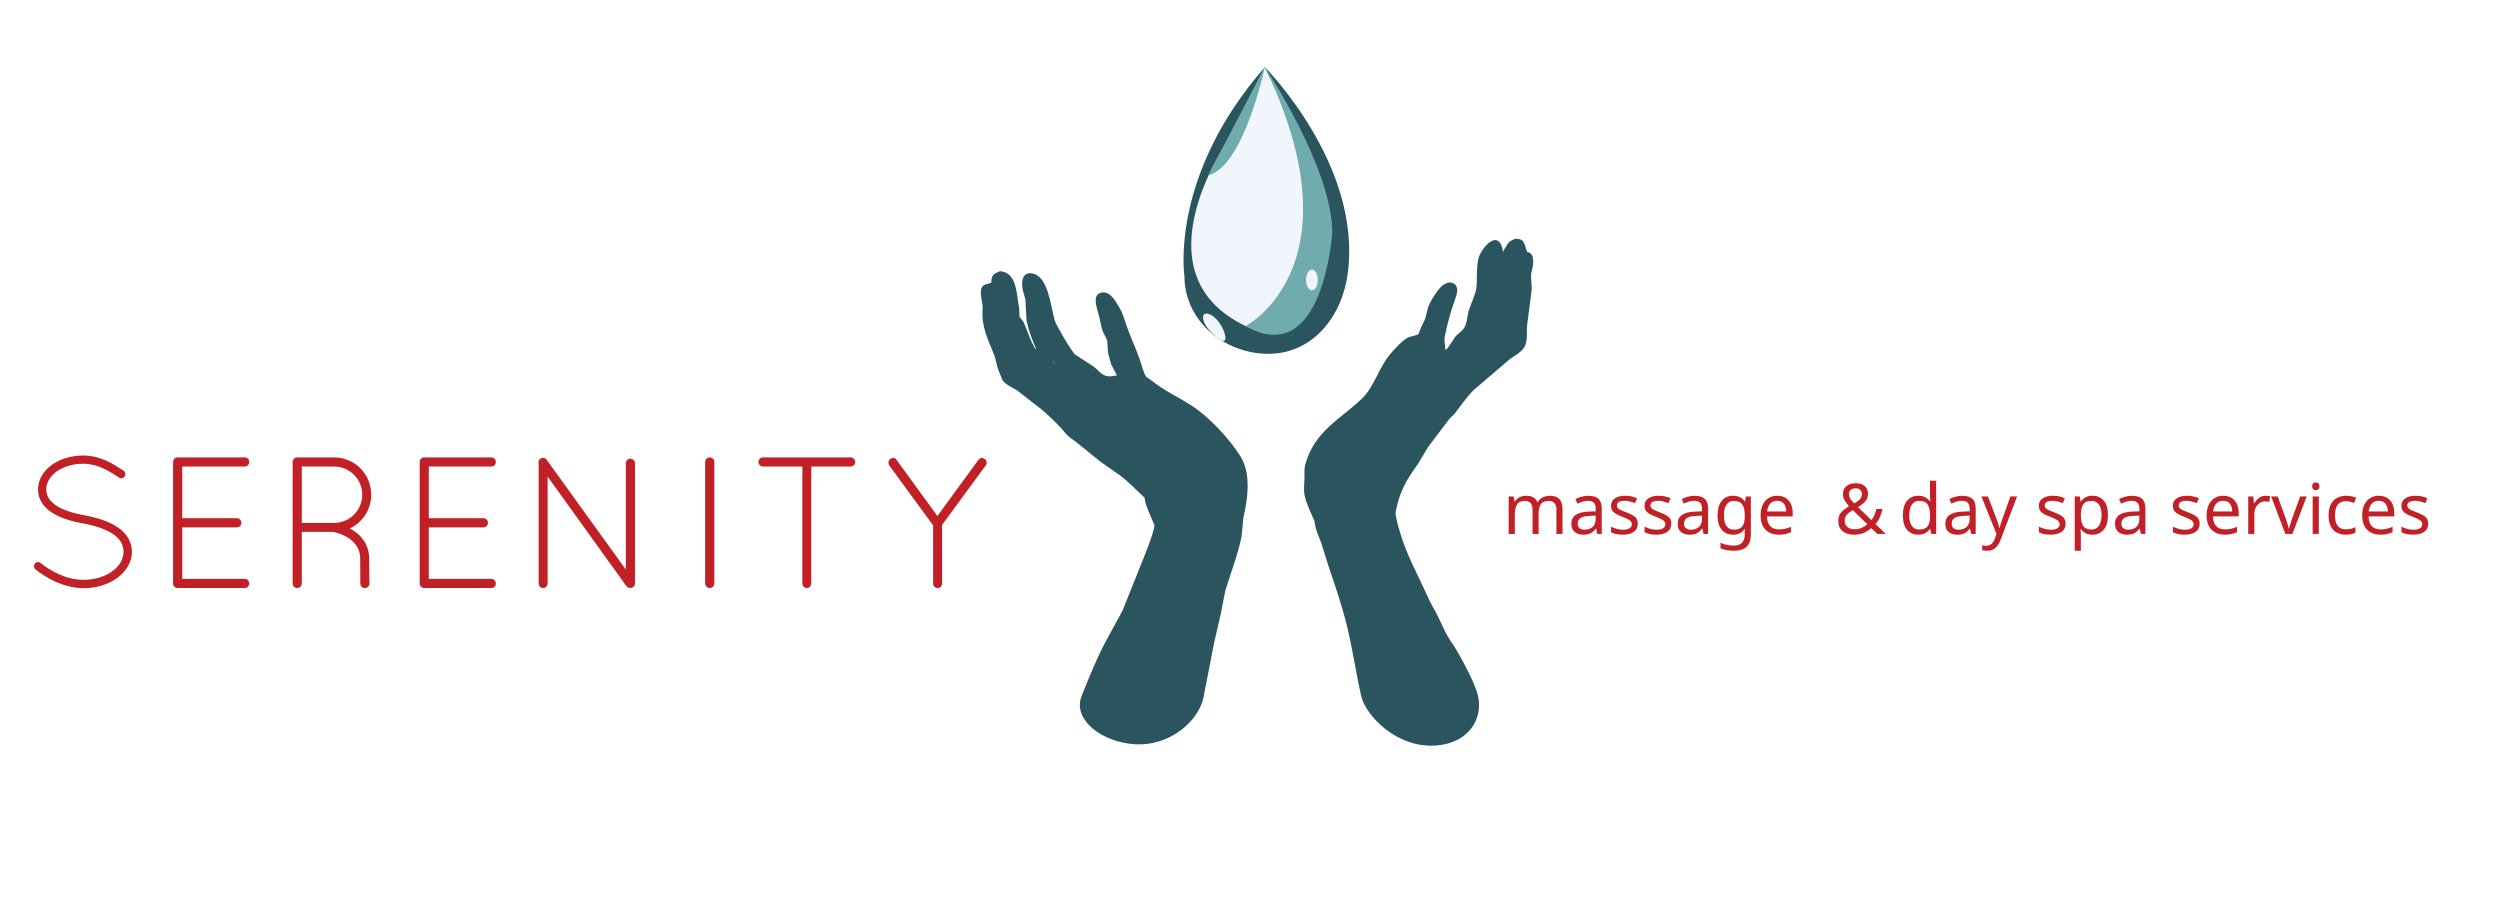
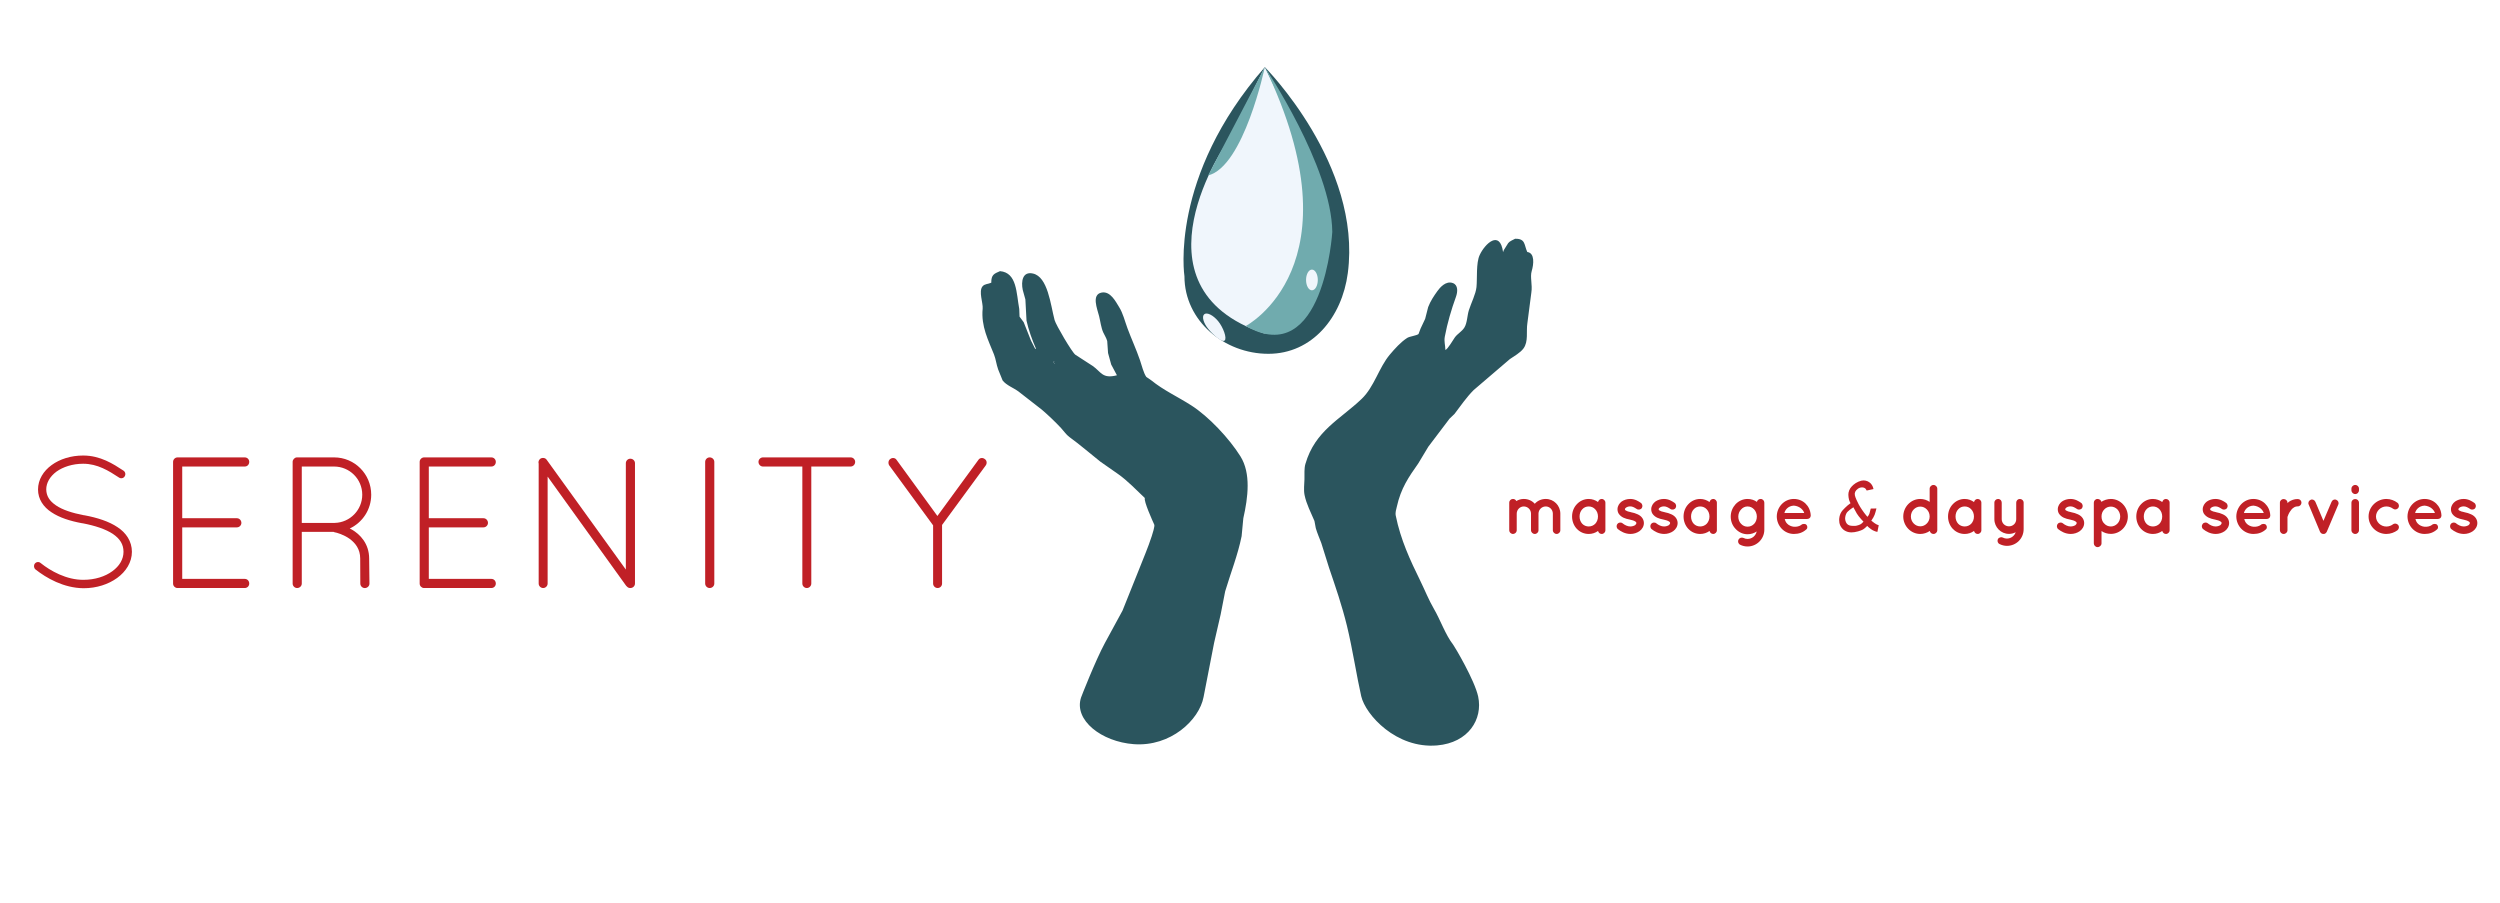
<svg xmlns="http://www.w3.org/2000/svg" version="1.1" id="Layer_1" x="0px" y="0px" width="643px" height="232px" viewBox="0 0 643 232" enable-background="new 0 0 643 232" xml:space="preserve">
  <g>
-     <path fill="#C02026" d="M8.964,144.955c0.384-0.48,1.056-0.528,1.488-0.145c2.496,2.016,6.673,4.369,11.041,4.32   c2.928,0,5.568-0.863,7.393-2.208c1.872-1.345,2.88-3.12,2.88-4.993c0-1.92-0.912-3.359-2.736-4.607   c-1.824-1.2-4.512-2.112-7.776-2.736h-0.096c-3.12-0.576-5.856-1.44-7.921-2.832c-2.064-1.345-3.456-3.361-3.456-5.857   c0-2.544,1.392-4.752,3.504-6.288c2.112-1.536,4.944-2.448,8.112-2.448c4.417,0,7.729,2.16,10.369,3.889   c0.48,0.336,0.624,0.96,0.288,1.488c-0.288,0.479-0.96,0.623-1.44,0.287c-2.64-1.728-5.521-3.552-9.217-3.552   c-2.736,0-5.184,0.815-6.864,2.017c-1.68,1.248-2.64,2.88-2.64,4.607c0.048,1.681,0.816,2.929,2.496,4.081   c1.68,1.151,4.176,1.968,7.201,2.544h0.096c3.36,0.624,6.337,1.584,8.545,3.072c2.208,1.44,3.696,3.648,3.696,6.336   c0,2.689-1.536,5.089-3.792,6.721c-2.256,1.633-5.28,2.641-8.641,2.641c-5.136-0.048-9.601-2.641-12.385-4.848   C8.676,146.059,8.627,145.387,8.964,144.955z" />
-     <path fill="#C02026" d="M44.516,118.793c0-0.625,0.528-1.152,1.152-1.152h0.096h17.186c0.672,0,1.152,0.527,1.152,1.152   c0,0.672-0.48,1.199-1.152,1.199H46.868v13.297h14.065c0.624,0,1.152,0.529,1.152,1.201c0,0.623-0.528,1.151-1.152,1.151H46.868   v13.249h16.082c0.672,0,1.152,0.528,1.152,1.2c0,0.624-0.48,1.152-1.152,1.152H45.812h-0.144h-0.096   c-0.576-0.048-1.056-0.528-1.056-1.152V118.793z" />
-     <path fill="#C02026" d="M95.023,150.099c0,0.624-0.528,1.152-1.2,1.152c-0.624,0-1.152-0.528-1.152-1.152l-0.027-6.44   c0-2.447-1.248-3.984-2.736-5.088c-1.488-1.057-3.264-1.584-3.888-1.68c-0.144-0.049-0.192-0.097-0.24-0.097h-8.161v13.297   c0,0.624-0.528,1.152-1.2,1.152c-0.624,0-1.152-0.528-1.152-1.152v-31.298c0-0.576,0.48-1.104,1.056-1.152h0.096h0.144h9.36   c5.281,0,9.553,4.271,9.553,9.601c0,3.841-2.256,7.152-5.521,8.688c0.144,0.096,0.288,0.145,0.48,0.24   c2.208,1.248,4.512,3.696,4.512,7.488L95.023,150.099z M85.923,119.992h-8.305v14.498h8.065h0.432   c3.888-0.097,7.057-3.312,7.057-7.249C93.172,123.209,89.907,119.992,85.923,119.992z" />
-     <path fill="#C02026" d="M107.938,118.793c0-0.625,0.528-1.152,1.152-1.152h0.096h17.186c0.672,0,1.152,0.527,1.152,1.152   c0,0.672-0.48,1.199-1.152,1.199h-16.082v13.297h14.065c0.624,0,1.152,0.529,1.152,1.201c0,0.623-0.528,1.151-1.152,1.151h-14.065   v13.249h16.082c0.672,0,1.152,0.528,1.152,1.2c0,0.624-0.48,1.152-1.152,1.152h-17.138h-0.144h-0.096   c-0.576-0.048-1.056-0.528-1.056-1.152V118.793z" />
-     <path fill="#C02026" d="M140.85,122.584v27.507c0,0.624-0.528,1.152-1.151,1.152c-0.625,0-1.152-0.528-1.152-1.152v-30.818   c-0.145-0.479,0-0.96,0.432-1.296c0.528-0.336,1.297-0.24,1.633,0.287l20.354,28.227v-27.361c0-0.625,0.527-1.152,1.152-1.152   c0.672,0,1.199,0.527,1.199,1.152v30.962c0,0.624-0.527,1.152-1.199,1.152c-0.385,0-0.673-0.144-0.912-0.433   c-0.049-0.047-0.145-0.096-0.192-0.191L140.85,122.584z" />
+     <path fill="#C02026" d="M8.964,144.955c0.384-0.48,1.056-0.528,1.488-0.145c2.496,2.016,6.673,4.369,11.041,4.319   c2.928,0,5.568-0.862,7.393-2.208c1.872-1.345,2.88-3.12,2.88-4.992c0-1.921-0.912-3.359-2.736-4.607   c-1.824-1.2-4.512-2.112-7.776-2.736h-0.096c-3.12-0.576-5.856-1.439-7.921-2.832c-2.064-1.345-3.456-3.361-3.456-5.857   c0-2.543,1.392-4.752,3.504-6.287c2.112-1.536,4.944-2.448,8.112-2.448c4.417,0,7.729,2.16,10.369,3.889   c0.48,0.337,0.624,0.96,0.288,1.488c-0.288,0.479-0.96,0.623-1.44,0.287c-2.64-1.728-5.521-3.552-9.217-3.552   c-2.736,0-5.184,0.814-6.864,2.017c-1.68,1.248-2.64,2.88-2.64,4.606c0.048,1.682,0.816,2.93,2.496,4.082   c1.68,1.15,4.176,1.968,7.201,2.543h0.096c3.36,0.625,6.337,1.584,8.545,3.072c2.208,1.44,3.696,3.648,3.696,6.336   c0,2.689-1.536,5.09-3.792,6.721c-2.256,1.634-5.28,2.642-8.641,2.642c-5.136-0.048-9.601-2.642-12.385-4.849   C8.676,146.059,8.627,145.387,8.964,144.955z" />
+     <path fill="#C02026" d="M44.516,118.793c0-0.625,0.528-1.152,1.152-1.152h0.096H62.95c0.672,0,1.152,0.527,1.152,1.152   c0,0.672-0.48,1.199-1.152,1.199H46.868v13.297h14.065c0.624,0,1.152,0.529,1.152,1.201c0,0.623-0.528,1.15-1.152,1.15H46.868   v13.25H62.95c0.672,0,1.152,0.527,1.152,1.199c0,0.624-0.48,1.152-1.152,1.152H45.812h-0.144h-0.096   c-0.576-0.049-1.056-0.528-1.056-1.152V118.793z" />
+     <path fill="#C02026" d="M95.023,150.1c0,0.623-0.528,1.151-1.2,1.151c-0.624,0-1.152-0.528-1.152-1.151l-0.027-6.44   c0-2.447-1.248-3.984-2.736-5.089c-1.488-1.057-3.264-1.584-3.888-1.68c-0.144-0.049-0.192-0.097-0.24-0.097h-8.161v13.297   c0,0.624-0.528,1.152-1.2,1.152c-0.624,0-1.152-0.528-1.152-1.152v-31.298c0-0.576,0.48-1.104,1.056-1.152h0.096h0.144h9.36   c5.281,0,9.553,4.271,9.553,9.602c0,3.841-2.256,7.152-5.521,8.688c0.144,0.096,0.288,0.146,0.48,0.24   c2.208,1.248,4.512,3.696,4.512,7.488L95.023,150.1z M85.923,119.992h-8.305v14.498h8.065h0.432   c3.888-0.098,7.057-3.312,7.057-7.249C93.172,123.209,89.907,119.992,85.923,119.992z" />
+     <path fill="#C02026" d="M107.938,118.793c0-0.625,0.528-1.152,1.152-1.152h0.096h17.186c0.672,0,1.152,0.527,1.152,1.152   c0,0.672-0.48,1.199-1.152,1.199H110.29v13.297h14.065c0.624,0,1.152,0.529,1.152,1.201c0,0.623-0.528,1.15-1.152,1.15H110.29   v13.25h16.082c0.672,0,1.152,0.527,1.152,1.199c0,0.624-0.48,1.152-1.152,1.152h-17.138h-0.144h-0.096   c-0.576-0.049-1.056-0.528-1.056-1.152V118.793z" />
+     <path fill="#C02026" d="M140.85,122.584v27.507c0,0.624-0.528,1.152-1.151,1.152c-0.625,0-1.152-0.528-1.152-1.152v-30.817   c-0.145-0.479,0-0.961,0.432-1.297c0.528-0.336,1.297-0.24,1.633,0.287l20.354,28.228V119.13c0-0.625,0.527-1.151,1.152-1.151   c0.672,0,1.199,0.526,1.199,1.151v30.962c0,0.624-0.527,1.152-1.199,1.152c-0.385,0-0.673-0.145-0.912-0.434   c-0.049-0.047-0.145-0.096-0.192-0.19L140.85,122.584z" />
    <path fill="#C02026" d="M181.37,118.793c0-0.625,0.527-1.152,1.151-1.152c0.673,0,1.2,0.527,1.2,1.152v31.298   c0,0.624-0.527,1.152-1.2,1.152c-0.624,0-1.151-0.528-1.151-1.152V118.793z" />
-     <path fill="#C02026" d="M206.362,119.992h-10.129c-0.625,0-1.152-0.527-1.152-1.199c0-0.625,0.527-1.152,1.152-1.152h22.562   c0.624,0,1.152,0.527,1.152,1.152c0,0.672-0.528,1.199-1.152,1.199h-10.129v30.099c0,0.624-0.528,1.152-1.151,1.152   c-0.625,0-1.152-0.528-1.152-1.152V119.992z" />
-     <path fill="#C02026" d="M239.993,135.113l-11.281-15.408c-0.336-0.529-0.239-1.297,0.24-1.633c0.528-0.432,1.297-0.336,1.633,0.191   l10.513,14.449l10.561-14.449c0.336-0.527,1.104-0.623,1.633-0.191c0.527,0.336,0.624,1.104,0.239,1.633l-11.232,15.312v15.073   c0,0.624-0.48,1.152-1.152,1.152c-0.624,0-1.152-0.528-1.152-1.152V135.113z" />
+     <path fill="#C02026" d="M206.362,119.992h-10.129c-0.625,0-1.152-0.527-1.152-1.199c0-0.625,0.527-1.152,1.152-1.152h22.562   c0.624,0,1.152,0.527,1.152,1.152c0,0.672-0.528,1.199-1.152,1.199h-10.129v30.099c0,0.624-0.528,1.152-1.151,1.152   c-0.625,0-1.152-0.528-1.152-1.152L206.362,119.992L206.362,119.992z" />
+     <path fill="#C02026" d="M239.993,135.113l-11.281-15.408c-0.336-0.529-0.239-1.297,0.24-1.633c0.528-0.432,1.297-0.336,1.633,0.191   l10.513,14.448l10.561-14.448c0.336-0.527,1.104-0.623,1.633-0.191c0.527,0.336,0.624,1.104,0.239,1.633l-11.232,15.312v15.072   c0,0.624-0.48,1.152-1.152,1.152c-0.624,0-1.152-0.528-1.152-1.152v-14.977H239.993z" />
  </g>
  <rect x="386.5" y="123.167" fill="none" width="306.5" height="15.333" />
-   <text transform="matrix(1 0 0 1 386.5 137.335)">
-     <tspan x="0" y="0" fill="#C02026" font-family="'QuicksandBold-Regular'" font-size="18">massage </tspan>
-     <tspan x="85.354" y="0" fill="#C02026" font-family="'LemonMilklightitalic'" font-size="18">&amp;</tspan>
-     <tspan x="96.665" y="0" fill="#C02026" font-family="'LemonMilk'" font-size="18"> </tspan>
-     <tspan x="101.938" y="0" fill="#C02026" font-family="'QuicksandBold-Regular'" font-size="18">day spa services</tspan>
-   </text>
-   <path fill-rule="evenodd" clip-rule="evenodd" fill="#2B555E" d="M373.8,165.885c-2.089-2.697-3.268-6.331-5.015-9.326  c-1.316-2.256-2.264-4.674-3.48-7.16c-2.613-5.323-5.057-10.553-6.316-16.762c-0.17-0.842,0.13-1.668,0.256-2.24  c1.062-4.857,3.11-7.755,5.506-11.162c0.875-1.453,1.748-2.906,2.623-4.359c1.818-2.404,3.643-4.809,5.459-7.209  c0.42-0.398,0.836-0.795,1.253-1.193c1.612-2.113,3.081-4.287,4.937-6.15c3.098-2.651,6.196-5.303,9.296-7.953  c1.154-0.799,2.662-1.615,3.496-2.721c1.35-1.784,0.686-4.424,1.024-6.523c0.339-2.615,0.681-5.229,1.018-7.845  c0.333-2.087-0.381-3.996,0.103-5.599c0.509-1.675,0.838-4.614-1.148-4.869c-0.842-1.815-0.396-3.466-3.132-3.406  c-0.61,0.346-1.374,0.59-1.782,1.127c-0.372,0.596-0.744,1.191-1.117,1.784c-0.063,0.177-0.13,0.353-0.193,0.527  c-0.811-5.84-4.669-2.185-6.024,0.759c-0.954,2.068-0.587,5.951-0.816,8.237c-0.185,1.804-1.363,4.066-1.955,5.938  c-0.449,1.409-0.418,3.297-1.173,4.485c-0.646,1.023-1.749,1.56-2.437,2.514c-0.469,0.655-1.79,2.985-2.43,3.239  c-0.029-1.272-0.382-2.182-0.153-3.424c0.644-3.465,1.709-7.064,2.858-10.225c0.485-1.32,0.588-3.031-0.746-3.551  c-1.836-0.721-3.41,1.202-4.027,2.062c-0.883,1.236-1.771,2.541-2.363,4.096c-0.259,1.012-0.52,2.022-0.777,3.035  c-0.394,0.834-0.787,1.672-1.182,2.508c-0.173,0.461-0.346,0.924-0.521,1.386c-0.461,0.41-2.282,0.603-2.909,1.002  c-1.655,1.054-3.231,2.825-4.481,4.306c-2.8,3.33-4.003,8.285-7.225,11.367c-5.573,5.33-11.987,8.168-14.481,16.74  c-0.334,1.137-0.223,2.552-0.246,3.955c-0.021,1.225-0.24,2.717,0.021,4.016c0.487,2.418,1.661,4.552,2.551,6.707  c0.116,0.613,0.228,1.227,0.342,1.84c0.361,1.271,0.979,2.649,1.412,3.815c0.673,2.149,1.347,4.296,2.022,6.444  c1.623,4.761,3.316,9.686,4.58,14.861c1.453,5.98,2.564,13.293,3.669,18.094s9.032,13.571,19.526,12.668  c8.085-0.693,11.793-6.759,10.557-12.562C379.272,174.922,374.158,166.35,373.8,165.885z M257.202,69.738  c4.391,0.383,4.188,5.647,4.949,9.723c0.024,0.657,0.05,1.318,0.075,1.975c0.359,0.484,0.715,0.963,1.069,1.443  c0.628,1.579,1.253,3.154,1.878,4.732c0.357,0.702,0.715,1.402,1.071,2.102c0.065,0,0.132,0,0.198,0c0-0.021,0-0.043,0-0.066  c-0.941-2.129-1.904-4.801-2.421-7.166c-0.097-1.82-0.196-3.644-0.293-5.465c-0.228-0.812-0.45-1.621-0.676-2.434  c-0.463-2.205-0.061-4.836,2.628-4.229c3.839,0.865,4.514,7.993,5.559,11.957c0.331,1.251,4.487,8.32,5.346,8.93  c1.481,0.959,2.969,1.918,4.449,2.877c2.206,1.545,2.48,3.388,6.24,2.404c-0.492-0.92-0.983-1.84-1.472-2.76  c-0.271-0.987-0.54-1.974-0.81-2.959c-0.072-1.032-0.145-2.064-0.217-3.096c-0.252-0.855-0.668-1.441-1.004-2.17  c-0.572-1.234-0.764-2.958-1.08-4.209c-0.501-1.955-1.963-5.497,0.565-6.061c2.337-0.527,3.74,2.385,4.586,3.729  c0.995,1.574,1.442,3.534,2.15,5.457c0.956,2.593,2.266,5.418,3.22,8.215c0.434,1.264,0.9,3.254,1.613,4.271  c0.44,0.309,0.887,0.612,1.328,0.918c3.086,2.512,6.776,4.191,10.231,6.403c4.522,2.889,9.782,8.521,12.654,13.104  c2.741,4.379,1.961,10.56,0.745,15.936c-0.146,1.538-0.295,3.077-0.44,4.612c-0.989,4.876-2.774,9.318-4.231,14.187  c-0.387,1.979-0.772,3.954-1.161,5.933c-0.56,2.438-1.122,4.882-1.684,7.319c-0.9,4.639-1.808,9.277-2.707,13.914  c-1.106,5.9-8.452,12.846-17.958,12.135c-8.27-0.621-15.438-6.161-13.564-11.971c0-0.067,3.749-9.641,6.15-14.063  c1.51-2.773,3.019-5.548,4.525-8.321c1.438-3.586,2.875-7.174,4.315-10.762c1.083-2.794,2.233-5.387,3.2-8.379  c0.185-0.565,0.841-2.608,0.648-2.967c-0.448-0.984-2.75-6.064-2.42-6.838c-2.193-2.075-4.377-4.396-6.854-6.154  c-1.527-1.067-3.058-2.137-4.587-3.206c-2.661-2.103-5.198-4.33-7.979-6.347c-0.8-0.58-1.458-1.572-2.131-2.295  c-1.531-1.636-3.227-3.254-4.93-4.717c-2.014-1.568-4.032-3.139-6.049-4.711c-1.333-0.973-3.035-1.535-4.052-2.811  c-0.384-0.944-0.763-1.885-1.144-2.826c-0.484-1.354-0.59-2.645-1.08-3.879c-1.431-3.613-3.356-7.199-2.91-11.776  c0.14-1.44-1.099-4.44-0.03-5.729c0.554-0.664,1.381-0.544,2.248-0.935C254.933,70.609,255.742,70.385,257.202,69.738z   M271.031,92.982c-0.074,0.187-0.056,0.097-0.063,0.264c0.019,0,0.041,0,0.064,0c0.04-0.088,0.089-0.176,0.132-0.264  C271.121,92.982,271.072,92.982,271.031,92.982z M271.165,93.312c0.001,0.063,0.001,0.131,0.001,0.198  c0.043-0.001,0.088-0.001,0.133-0.001C271.254,93.442,271.209,93.375,271.165,93.312z" />
+   <g enable-background="new    ">
+     <path fill="#C02026" d="M395.701,132.06c0,0.018,0,0.036,0,0.054v4.268c0,0.522-0.433,0.954-0.955,0.954   c-0.504,0-0.972-0.432-0.972-0.954v-4.268c0-0.018,0-0.036,0-0.054c-0.019-0.99-0.847-1.801-1.854-1.801   c-0.99,0-1.818,0.828-1.818,1.854v4.268c0,0.036-0.019,0.09-0.019,0.126c0,0.018,0,0.054,0,0.054   c-0.019,0.036-0.019,0.072-0.054,0.108c0,0.018,0,0.054,0,0.09c-0.162,0.324-0.522,0.576-0.9,0.576   c-0.072,0-0.126-0.018-0.18-0.018c-0.433-0.108-0.775-0.469-0.775-0.937v-4.268c0-0.018,0-0.018,0-0.018v-2.791   c0-0.559,0.433-0.973,0.955-0.973c0.378,0,0.721,0.198,0.864,0.54c0.576-0.342,1.242-0.54,1.927-0.54   c1.134,0,2.143,0.469,2.826,1.242c0.666-0.773,1.693-1.242,2.827-1.242c2.071,0,3.745,1.692,3.745,3.781v4.268   c0,0.522-0.432,0.954-0.954,0.954s-0.973-0.432-0.973-0.954v-4.268c0-1.026-0.828-1.854-1.818-1.854   C396.547,130.259,395.736,131.069,395.701,132.06z" />
+     <path fill="#C02026" d="M412.908,132.852v3.529c0,0.522-0.432,0.954-0.954,0.954c-0.468,0-0.828-0.342-0.937-0.774   c-0.684,0.486-1.494,0.774-2.395,0.774c-1.225,0-2.287-0.504-3.061-1.314c-0.774-0.828-1.225-1.944-1.225-3.169   c0-1.242,0.45-2.358,1.225-3.169c0.773-0.828,1.836-1.351,3.061-1.351c0.9,0,1.711,0.307,2.395,0.792   c0.108-0.449,0.469-0.792,0.937-0.792c0.522,0,0.954,0.433,0.954,0.973V132.852z M411,132.852c0-0.756-0.27-1.404-0.702-1.854   c-0.433-0.486-1.044-0.738-1.675-0.738c-0.648,0-1.26,0.252-1.674,0.738c-0.433,0.45-0.685,1.099-0.685,1.854   c0,0.738,0.252,1.387,0.685,1.854c0.414,0.45,1.025,0.702,1.674,0.702c0.631,0,1.242-0.252,1.675-0.702   C410.73,134.238,411,133.59,411,132.852z" />
+     <path fill="#C02026" d="M416.002,134.76c0.324-0.432,0.955-0.485,1.351-0.144c0.468,0.396,1.278,0.811,1.98,0.792   c0.486,0,0.937-0.162,1.225-0.342c0.252-0.216,0.324-0.396,0.324-0.54c0-0.09-0.019-0.126-0.054-0.181   c-0.019-0.054-0.091-0.126-0.234-0.216c-0.252-0.18-0.793-0.378-1.44-0.504h-0.019c-0.558-0.108-1.098-0.252-1.566-0.469   c-0.486-0.233-0.918-0.558-1.242-1.044c-0.198-0.324-0.307-0.72-0.307-1.134c0-0.829,0.469-1.531,1.062-1.981   c0.631-0.432,1.387-0.666,2.215-0.666c1.242,0,2.125,0.595,2.701,0.99c0.432,0.288,0.559,0.883,0.288,1.333   c-0.288,0.432-0.882,0.558-1.333,0.252c-0.576-0.378-1.08-0.666-1.656-0.666c-0.449,0-0.846,0.144-1.08,0.324   c-0.234,0.161-0.288,0.323-0.288,0.414c0,0.071,0,0.09,0.036,0.144c0.018,0.036,0.072,0.108,0.197,0.18   c0.234,0.162,0.703,0.324,1.314,0.433l0.019,0.018h0.019c0.594,0.108,1.152,0.271,1.674,0.522c0.486,0.216,0.973,0.559,1.278,1.062   c0.216,0.36,0.343,0.774,0.343,1.188c0,0.882-0.486,1.62-1.135,2.088c-0.648,0.45-1.459,0.721-2.341,0.721   c-1.404-0.018-2.484-0.666-3.205-1.242C415.732,135.769,415.678,135.156,416.002,134.76z" />
+     <path fill="#C02026" d="M424.678,134.76c0.324-0.432,0.955-0.485,1.351-0.144c0.468,0.396,1.278,0.811,1.98,0.792   c0.486,0,0.937-0.162,1.225-0.342c0.252-0.216,0.324-0.396,0.324-0.54c0-0.09-0.019-0.126-0.054-0.181   c-0.019-0.054-0.091-0.126-0.234-0.216c-0.252-0.18-0.793-0.378-1.44-0.504h-0.019c-0.558-0.108-1.098-0.252-1.566-0.469   c-0.486-0.233-0.918-0.558-1.242-1.044c-0.198-0.324-0.307-0.72-0.307-1.134c0-0.829,0.469-1.531,1.062-1.981   c0.631-0.432,1.387-0.666,2.215-0.666c1.242,0,2.125,0.595,2.701,0.99c0.432,0.288,0.559,0.883,0.288,1.333   c-0.288,0.432-0.882,0.558-1.333,0.252c-0.576-0.378-1.08-0.666-1.656-0.666c-0.449,0-0.846,0.144-1.08,0.324   c-0.234,0.161-0.288,0.323-0.288,0.414c0,0.071,0,0.09,0.036,0.144c0.018,0.036,0.072,0.108,0.197,0.18   c0.234,0.162,0.703,0.324,1.314,0.433l0.019,0.018h0.019c0.594,0.108,1.152,0.271,1.674,0.522c0.486,0.216,0.973,0.559,1.278,1.062   c0.216,0.36,0.343,0.774,0.343,1.188c0,0.882-0.486,1.62-1.135,2.088c-0.648,0.45-1.459,0.721-2.341,0.721   c-1.404-0.018-2.484-0.666-3.205-1.242C424.408,135.769,424.354,135.156,424.678,134.76z" />
+     <path fill="#C02026" d="M441.582,132.852v3.529c0,0.522-0.432,0.954-0.954,0.954c-0.468,0-0.828-0.342-0.937-0.774   c-0.684,0.486-1.494,0.774-2.395,0.774c-1.225,0-2.287-0.504-3.061-1.314c-0.774-0.828-1.225-1.944-1.225-3.169   c0-1.242,0.45-2.358,1.225-3.169c0.773-0.828,1.836-1.351,3.061-1.351c0.9,0,1.711,0.307,2.395,0.792   c0.108-0.449,0.469-0.792,0.937-0.792c0.522,0,0.954,0.433,0.954,0.973V132.852z M439.674,132.852c0-0.756-0.27-1.404-0.702-1.854   c-0.433-0.486-1.044-0.738-1.675-0.738c-0.648,0-1.26,0.252-1.674,0.738c-0.433,0.45-0.685,1.099-0.685,1.854   c0,0.738,0.252,1.387,0.685,1.854c0.414,0.45,1.025,0.702,1.674,0.702c0.631,0,1.242-0.252,1.675-0.702   C439.404,134.238,439.674,133.59,439.674,132.852z" />
+     <path fill="#C02026" d="M453.786,132.888v3.349c0,2.359-1.927,4.321-4.321,4.321c-0.666,0-1.332-0.162-1.891-0.45   c-0.469-0.216-0.685-0.81-0.432-1.296c0.233-0.486,0.791-0.666,1.296-0.45c0.306,0.162,0.647,0.252,1.026,0.252   c1.17,0,2.125-0.828,2.358-1.927c-0.647,0.45-1.477,0.721-2.358,0.721c-1.188,0-2.287-0.522-3.061-1.369   c-0.775-0.792-1.261-1.908-1.261-3.168c0-1.243,0.485-2.359,1.261-3.205c0.773-0.811,1.872-1.333,3.061-1.333   c0.936,0,1.764,0.288,2.412,0.757c0.09-0.433,0.486-0.757,0.955-0.757c0.539,0,0.954,0.433,0.954,0.954v3.584V132.888z    M451.859,132.87c0-0.721-0.288-1.405-0.684-1.837c-0.469-0.504-1.027-0.774-1.711-0.774c-0.631,0-1.225,0.271-1.656,0.774   c-0.433,0.432-0.721,1.116-0.721,1.837c0,0.756,0.288,1.439,0.721,1.854c0.432,0.485,1.025,0.737,1.656,0.737   c0.684,0,1.242-0.252,1.711-0.737C451.571,134.31,451.859,133.626,451.859,132.87z" />
+     <path fill="#C02026" d="M456.987,132.834c0.019-2.449,1.927-4.502,4.394-4.502c2.34,0,4.195,1.747,4.339,4.178   c0,0.018,0,0.054,0,0.09s0,0.126-0.019,0.162c-0.053,0.432-0.432,0.72-0.936,0.72h-5.726c0.09,0.414,0.288,0.883,0.612,1.188   c0.378,0.433,1.098,0.757,1.729,0.811c0.648,0.054,1.422-0.108,1.872-0.45c0.378-0.396,1.116-0.342,1.351-0.054   c0.234,0.252,0.414,0.792,0,1.17c-0.883,0.811-1.945,1.188-3.223,1.188C458.914,137.317,457.006,135.282,456.987,132.834z    M458.949,131.951h5.096c-0.18-0.72-1.098-1.782-2.664-1.908C459.85,130.115,459.094,131.213,458.949,131.951z" />
+   </g>
+   <g enable-background="new    ">
+     <path fill="#C02026" d="M482.621,130.778c-0.168,0.694-0.326,1.239-0.467,1.626s-0.43,0.888-0.852,1.512l0.387,0.299   c0.123,0.105,0.264,0.211,0.412,0.316c0.15,0.105,0.309,0.211,0.475,0.299c0.256,0.132,0.457,0.211,0.633,0.255l-0.342,1.714   c-0.246-0.035-0.492-0.105-0.738-0.211c-0.316-0.114-0.607-0.272-0.871-0.466c-0.096-0.07-0.131-0.088-0.088-0.053   c0.045,0.035,0.035,0.018-0.043-0.044c-0.369-0.272-0.668-0.519-0.879-0.756c-0.432,0.439-0.783,0.738-1.072,0.905   c-0.291,0.167-0.721,0.334-1.283,0.492c-0.625,0.176-1.188,0.264-1.688,0.264c-0.537,0-1.012-0.105-1.434-0.308   c-0.447-0.202-0.816-0.501-1.098-0.879c-0.299-0.387-0.492-0.817-0.58-1.283c-0.088-0.457-0.088-0.967,0.025-1.538h-0.008   c0.148-0.686,0.43-1.257,0.844-1.705c0.412-0.448,0.834-0.861,1.273-1.239l0.053-0.044c-0.008,0.009,0.035-0.026,0.15-0.114   c-0.035,0.026,0,0.009,0.088-0.062l0.43-0.334l-0.201-0.413c-0.133-0.272-0.238-0.642-0.299-1.107   c-0.062-0.448-0.062-0.835-0.01-1.178c0.08-0.422,0.238-0.809,0.467-1.16c0.201-0.29,0.465-0.58,0.791-0.87   c0.369-0.325,0.809-0.598,1.309-0.817c0.492-0.211,0.914-0.316,1.275-0.316c0.359,0,0.703,0.07,1.027,0.202   c0.309,0.132,0.59,0.325,0.844,0.58c0.238,0.255,0.422,0.545,0.555,0.888c0.07,0.193,0.123,0.378,0.158,0.554l-1.74,0.378h-0.01   c-0.078-0.176-0.166-0.316-0.264-0.431c-0.113-0.123-0.254-0.22-0.412-0.281s-0.334-0.097-0.51-0.097   c-0.387,0-0.738,0.114-1.055,0.334c-0.678,0.483-0.941,1.046-0.801,1.688c0.062,0.29,0.193,0.686,0.422,1.195   s0.414,0.888,0.555,1.143c0.229,0.422,0.51,0.888,0.861,1.397s0.676,0.958,0.984,1.327l0.404,0.492   c0.254-0.281,0.43-0.554,0.518-0.835s0.193-0.694,0.326-1.239l0.018-0.053L482.621,130.778z M478.473,134.874   c0.246-0.123,0.518-0.352,0.816-0.703c-0.078-0.088-0.184-0.193-0.316-0.334c-0.131-0.141-0.236-0.255-0.316-0.343   c-0.457-0.51-0.816-0.976-1.08-1.406s-0.555-0.967-0.889-1.617l-0.395,0.272l-0.062,0.035c-0.324,0.22-0.65,0.492-0.984,0.8   s-0.545,0.773-0.65,1.389c-0.061,0.299-0.043,0.606,0.035,0.914c0.07,0.308,0.203,0.58,0.379,0.809   c0.166,0.211,0.404,0.36,0.711,0.457c0.193,0.062,0.492,0.097,0.906,0.114c0.412,0.018,0.721-0.009,0.932-0.07   C477.918,135.103,478.227,134.997,478.473,134.874z" />
+   </g>
+   <text transform="matrix(1 0 0 1 483.165 137.335)" fill="#C02026" font-family="'LemonMilk'" font-size="18"> </text>
+   <g enable-background="new    ">
+     <path fill="#C02026" d="M498.27,136.362c0,0.522-0.433,0.973-0.973,0.973c-0.486,0-0.865-0.342-0.955-0.774   c-0.684,0.469-1.548,0.774-2.448,0.774c-2.431,0-4.376-2.053-4.376-4.483c0-2.467,1.945-4.52,4.376-4.52   c0.882,0,1.747,0.288,2.413,0.757v-3.386c0-0.521,0.432-0.972,0.99-0.972c0.54,0,0.973,0.45,0.973,0.972v7.131c0,0,0,0,0,0.018   V136.362z M493.894,130.295c-0.647,0-1.242,0.271-1.692,0.738c-0.45,0.45-0.721,1.099-0.721,1.818c0,0.685,0.271,1.332,0.721,1.782   c0.45,0.469,1.045,0.738,1.692,0.738c0.667,0,1.243-0.27,1.692-0.738c0.45-0.45,0.721-1.098,0.721-1.782   c0-0.72-0.271-1.368-0.721-1.818C495.137,130.565,494.561,130.295,493.894,130.295z" />
+     <path fill="#C02026" d="M509.609,132.852v3.529c0,0.522-0.434,0.954-0.955,0.954c-0.469,0-0.828-0.342-0.936-0.774   c-0.686,0.486-1.495,0.774-2.396,0.774c-1.224,0-2.286-0.504-3.062-1.314c-0.773-0.828-1.224-1.944-1.224-3.169   c0-1.242,0.45-2.358,1.224-3.169c0.775-0.828,1.838-1.351,3.062-1.351c0.9,0,1.71,0.307,2.396,0.792   c0.107-0.449,0.467-0.792,0.936-0.792c0.521,0,0.955,0.433,0.955,0.973V132.852z M507.7,132.852c0-0.756-0.271-1.404-0.702-1.854   c-0.432-0.486-1.045-0.738-1.675-0.738c-0.647,0-1.261,0.252-1.675,0.738c-0.432,0.45-0.684,1.099-0.684,1.854   c0,0.738,0.252,1.387,0.684,1.854c0.414,0.45,1.027,0.702,1.675,0.702c0.63,0,1.243-0.252,1.675-0.702   C507.43,134.238,507.7,133.59,507.7,132.852z" />
+     <path fill="#C02026" d="M520.48,129.286v4.25v2.557c0,2.412-1.908,4.303-4.304,4.303c-0.647,0-1.314-0.18-1.854-0.45   c-0.504-0.216-0.684-0.773-0.469-1.278c0.234-0.432,0.847-0.63,1.279-0.396c0.342,0.162,0.684,0.252,1.044,0.252   c1.062-0.019,1.962-0.702,2.251-1.639c-0.504,0.288-1.117,0.433-1.711,0.433c-2.07,0-3.764-1.711-3.764-3.781v-4.25   c0-0.54,0.451-0.954,0.938-0.954c0.558,0,0.953,0.414,0.953,0.954v4.25c0,1.044,0.848,1.836,1.873,1.836   c1.026,0,1.855-0.792,1.855-1.836v-4.25c0-0.54,0.396-0.954,0.936-0.954C520.029,128.332,520.48,128.746,520.48,129.286z" />
+     <path fill="#C02026" d="M529.243,134.76c0.324-0.432,0.954-0.485,1.351-0.144c0.469,0.396,1.278,0.811,1.98,0.792   c0.486,0,0.937-0.162,1.225-0.342c0.252-0.216,0.324-0.396,0.324-0.54c0-0.09-0.018-0.126-0.055-0.181   c-0.018-0.054-0.09-0.126-0.234-0.216c-0.252-0.18-0.791-0.378-1.439-0.504h-0.018c-0.559-0.108-1.1-0.252-1.566-0.469   c-0.486-0.233-0.919-0.558-1.243-1.044c-0.198-0.324-0.306-0.72-0.306-1.134c0-0.829,0.468-1.531,1.062-1.981   c0.629-0.432,1.386-0.666,2.215-0.666c1.242,0,2.124,0.595,2.7,0.99c0.433,0.288,0.558,0.883,0.288,1.333   c-0.288,0.432-0.883,0.558-1.332,0.252c-0.576-0.378-1.08-0.666-1.656-0.666c-0.451,0-0.848,0.144-1.081,0.324   c-0.233,0.161-0.288,0.323-0.288,0.414c0,0.071,0,0.09,0.036,0.144c0.019,0.036,0.071,0.108,0.198,0.18   c0.234,0.162,0.701,0.324,1.314,0.433l0.018,0.018h0.018c0.595,0.108,1.152,0.271,1.675,0.522c0.486,0.216,0.973,0.559,1.278,1.062   c0.217,0.36,0.342,0.774,0.342,1.188c0,0.882-0.486,1.62-1.134,2.088c-0.647,0.45-1.458,0.721-2.341,0.721   c-1.404-0.018-2.484-0.666-3.205-1.242C528.973,135.769,528.92,135.156,529.243,134.76z" />
+     <path fill="#C02026" d="M538.531,139.748v-6.878c0,0,0,0,0-0.019v-3.565c0-0.521,0.432-0.954,0.955-0.954   c0.504,0,0.918,0.343,0.99,0.738c0.666-0.432,1.529-0.738,2.448-0.738c2.395,0,4.357,2.053,4.357,4.52s-1.963,4.466-4.357,4.466   c-0.9,0-1.765-0.271-2.413-0.738v3.169c0,0.504-0.449,0.972-1.025,0.972C538.963,140.72,538.531,140.252,538.531,139.748z    M540.512,132.852c0,0.702,0.234,1.387,0.703,1.801c0.449,0.504,1.043,0.756,1.71,0.756c0.612,0,1.224-0.252,1.692-0.756   c0.414-0.414,0.702-1.099,0.702-1.801s-0.288-1.351-0.702-1.818c-0.469-0.486-1.08-0.738-1.692-0.738   c-0.667,0-1.261,0.252-1.71,0.738C540.746,131.501,540.512,132.149,540.512,132.852z" />
+     <path fill="#C02026" d="M558.027,132.852v3.529c0,0.522-0.432,0.954-0.954,0.954c-0.468,0-0.828-0.342-0.937-0.774   c-0.684,0.486-1.494,0.774-2.395,0.774c-1.225,0-2.287-0.504-3.061-1.314c-0.774-0.828-1.225-1.944-1.225-3.169   c0-1.242,0.45-2.358,1.225-3.169c0.773-0.828,1.836-1.351,3.061-1.351c0.9,0,1.711,0.307,2.395,0.792   c0.108-0.449,0.469-0.792,0.937-0.792c0.522,0,0.954,0.433,0.954,0.973V132.852z M556.119,132.852c0-0.756-0.27-1.404-0.702-1.854   c-0.433-0.486-1.044-0.738-1.675-0.738c-0.648,0-1.26,0.252-1.674,0.738c-0.433,0.45-0.685,1.099-0.685,1.854   c0,0.738,0.252,1.387,0.685,1.854c0.414,0.45,1.025,0.702,1.674,0.702c0.631,0,1.242-0.252,1.675-0.702   C555.85,134.238,556.119,133.59,556.119,132.852z" />
+     <path fill="#C02026" d="M566.521,134.76c0.324-0.432,0.954-0.485,1.351-0.144c0.469,0.396,1.278,0.811,1.98,0.792   c0.486,0,0.937-0.162,1.225-0.342c0.252-0.216,0.324-0.396,0.324-0.54c0-0.09-0.018-0.126-0.055-0.181   c-0.018-0.054-0.09-0.126-0.234-0.216c-0.252-0.18-0.791-0.378-1.439-0.504h-0.018c-0.559-0.108-1.1-0.252-1.566-0.469   c-0.486-0.233-0.919-0.558-1.243-1.044c-0.198-0.324-0.306-0.72-0.306-1.134c0-0.829,0.468-1.531,1.062-1.981   c0.629-0.432,1.386-0.666,2.215-0.666c1.242,0,2.124,0.595,2.7,0.99c0.433,0.288,0.558,0.883,0.288,1.333   c-0.288,0.432-0.883,0.558-1.332,0.252c-0.576-0.378-1.08-0.666-1.656-0.666c-0.451,0-0.848,0.144-1.081,0.324   c-0.233,0.161-0.288,0.323-0.288,0.414c0,0.071,0,0.09,0.036,0.144c0.019,0.036,0.071,0.108,0.198,0.18   c0.234,0.162,0.701,0.324,1.314,0.433l0.018,0.018h0.018c0.595,0.108,1.152,0.271,1.675,0.522c0.486,0.216,0.973,0.559,1.278,1.062   c0.217,0.36,0.342,0.774,0.342,1.188c0,0.882-0.486,1.62-1.134,2.088c-0.647,0.45-1.458,0.721-2.341,0.721   c-1.404-0.018-2.484-0.666-3.205-1.242C566.25,135.769,566.197,135.156,566.521,134.76z" />
+     <path fill="#C02026" d="M575.179,132.834c0.019-2.449,1.927-4.502,4.394-4.502c2.34,0,4.195,1.747,4.339,4.178   c0,0.018,0,0.054,0,0.09s0,0.126-0.019,0.162c-0.053,0.432-0.432,0.72-0.936,0.72h-5.727c0.091,0.414,0.289,0.883,0.613,1.188   c0.378,0.433,1.098,0.757,1.729,0.811c0.648,0.054,1.422-0.108,1.872-0.45c0.378-0.396,1.116-0.342,1.351-0.054   c0.234,0.252,0.414,0.792,0,1.17c-0.883,0.811-1.945,1.188-3.223,1.188C577.105,137.317,575.197,135.282,575.179,132.834z    M577.141,131.951h5.096c-0.18-0.72-1.098-1.782-2.664-1.908C578.041,130.115,577.285,131.213,577.141,131.951z" />
+     <path fill="#C02026" d="M591.938,129.286c0,0.505-0.414,0.955-0.954,0.955c-0.414,0-0.774,0.107-1.08,0.342   c-0.343,0.216-0.613,0.522-0.828,0.864c-0.433,0.576-0.648,1.261-0.738,1.513v3.421c0,0.522-0.451,0.954-0.99,0.954   c-0.523,0-0.955-0.432-0.955-0.954v-7.095c0-0.521,0.432-0.936,0.955-0.936c0.539,0,0.99,0.414,0.99,0.936v0.127   c0.107-0.127,0.252-0.271,0.377-0.36c0.595-0.396,1.369-0.721,2.27-0.702C591.524,128.351,591.938,128.765,591.938,129.286z" />
+     <path fill="#C02026" d="M601.406,129.772l-2.953,6.986c-0.018,0.054-0.053,0.108-0.071,0.126c0,0.019-0.019,0.019-0.019,0.019   c-0.035,0.035-0.071,0.09-0.107,0.126c0,0.018-0.018,0.018-0.018,0.018c-0.037,0.054-0.072,0.072-0.108,0.108   c0,0-0.019,0-0.019,0.018c-0.035,0.036-0.072,0.072-0.125,0.09c0,0,0,0-0.037,0c0,0,0,0,0,0.019c-0.054,0-0.107,0.018-0.144,0.036   c-0.019,0-0.019,0-0.036,0c-0.072,0.018-0.126,0.018-0.18,0.018c-0.036,0-0.09,0-0.162-0.018c-0.018,0-0.018,0-0.036,0   c-0.054-0.019-0.091-0.036-0.144-0.036c0-0.019,0-0.019,0-0.019c-0.037,0-0.037,0-0.037,0c-0.053-0.018-0.09-0.054-0.162-0.09   c0-0.018-0.018-0.018-0.018-0.018c-0.035-0.036-0.072-0.055-0.107-0.108c-0.019,0-0.019,0-0.037-0.018   c-0.018-0.036-0.053-0.091-0.09-0.126c-0.018,0-0.018,0-0.018-0.019c-0.036-0.018-0.055-0.072-0.072-0.126l-2.916-6.986   c-0.217-0.486,0.018-1.008,0.521-1.225c0.432-0.216,0.99,0.036,1.207,0.522l2.07,4.897l2.088-4.897   c0.199-0.486,0.738-0.738,1.207-0.522C601.389,128.765,601.623,129.286,601.406,129.772z" />
+     <path fill="#C02026" d="M606.732,126.082c0,0.54-0.414,0.99-0.973,0.99c-0.539,0-0.972-0.45-0.972-0.99v-0.379   c0-0.54,0.433-0.972,0.972-0.972c0.559,0,0.973,0.432,0.973,0.972V126.082z M606.732,129.341v7.021   c0,0.541-0.414,0.973-0.973,0.973c-0.539,0-0.972-0.432-0.972-0.973v-7.021c0-0.576,0.433-0.99,0.972-0.99   C606.318,128.351,606.732,128.765,606.732,129.341z" />
+     <path fill="#C02026" d="M609.197,132.852c0-2.503,2.089-4.501,4.574-4.52c1.08,0,2.088,0.396,2.862,0.99   c0.414,0.324,0.486,0.937,0.198,1.333c-0.36,0.432-0.937,0.504-1.351,0.18c-0.468-0.342-1.044-0.576-1.71-0.576   c-1.459,0-2.666,1.206-2.666,2.593s1.207,2.575,2.666,2.575c0.648,0,1.242-0.234,1.71-0.576c0.396-0.307,0.99-0.234,1.351,0.197   c0.288,0.396,0.216,0.973-0.198,1.333c-0.774,0.558-1.782,0.954-2.862,0.954C611.286,137.335,609.197,135.318,609.197,132.852z" />
+     <path fill="#C02026" d="M619.206,132.834c0.019-2.449,1.927-4.502,4.394-4.502c2.34,0,4.195,1.747,4.339,4.178   c0,0.018,0,0.054,0,0.09s0,0.126-0.019,0.162c-0.053,0.432-0.432,0.72-0.936,0.72h-5.727c0.091,0.414,0.289,0.883,0.613,1.188   c0.378,0.433,1.098,0.757,1.729,0.811c0.648,0.054,1.422-0.108,1.872-0.45c0.378-0.396,1.116-0.342,1.351-0.054   c0.234,0.252,0.414,0.792,0,1.17c-0.883,0.811-1.945,1.188-3.223,1.188C621.133,137.317,619.225,135.282,619.206,132.834z    M621.168,131.951h5.096c-0.18-0.72-1.098-1.782-2.664-1.908C622.068,130.115,621.312,131.213,621.168,131.951z" />
+     <path fill="#C02026" d="M630.365,134.76c0.324-0.432,0.955-0.485,1.352-0.144c0.468,0.396,1.277,0.811,1.98,0.792   c0.486,0,0.936-0.162,1.225-0.342c0.252-0.216,0.324-0.396,0.324-0.54c0-0.09-0.019-0.126-0.055-0.181   c-0.018-0.054-0.09-0.126-0.234-0.216c-0.252-0.18-0.792-0.378-1.439-0.504h-0.019c-0.558-0.108-1.099-0.252-1.567-0.469   c-0.485-0.233-0.918-0.558-1.242-1.044c-0.197-0.324-0.306-0.72-0.306-1.134c0-0.829,0.468-1.531,1.062-1.981   c0.63-0.432,1.386-0.666,2.214-0.666c1.243,0,2.125,0.595,2.701,0.99c0.433,0.288,0.559,0.883,0.289,1.333   c-0.289,0.432-0.883,0.558-1.333,0.252c-0.576-0.378-1.081-0.666-1.657-0.666c-0.449,0-0.846,0.144-1.08,0.324   c-0.233,0.161-0.287,0.323-0.287,0.414c0,0.071,0,0.09,0.035,0.144c0.019,0.036,0.072,0.108,0.198,0.18   c0.234,0.162,0.702,0.324,1.314,0.433l0.019,0.018h0.018c0.594,0.108,1.152,0.271,1.674,0.522c0.486,0.216,0.973,0.559,1.279,1.062   c0.216,0.36,0.342,0.774,0.342,1.188c0,0.882-0.486,1.62-1.135,2.088c-0.648,0.45-1.458,0.721-2.34,0.721   c-1.404-0.018-2.484-0.666-3.205-1.242C630.096,135.769,630.042,135.156,630.365,134.76z" />
+   </g>
+   <path fill="#2B555E" d="M373.8,165.885c-2.089-2.697-3.268-6.33-5.015-9.326c-1.316-2.256-2.265-4.674-3.48-7.16  c-2.612-5.322-5.057-10.553-6.315-16.762c-0.17-0.842,0.13-1.668,0.256-2.24c1.062-4.856,3.109-7.754,5.506-11.162  c0.875-1.452,1.748-2.905,2.623-4.358c1.818-2.404,3.643-4.809,5.459-7.209c0.42-0.398,0.836-0.795,1.253-1.193  c1.612-2.113,3.081-4.287,4.938-6.15c3.098-2.651,6.195-5.303,9.296-7.953c1.153-0.799,2.661-1.615,3.496-2.721  c1.35-1.784,0.686-4.424,1.023-6.523c0.339-2.615,0.681-5.229,1.019-7.845c0.333-2.087-0.382-3.996,0.103-5.599  c0.509-1.675,0.838-4.614-1.148-4.869c-0.842-1.815-0.396-3.466-3.132-3.406c-0.609,0.346-1.374,0.59-1.781,1.127  c-0.372,0.596-0.744,1.191-1.117,1.784c-0.063,0.177-0.13,0.353-0.193,0.527c-0.811-5.84-4.669-2.185-6.023,0.759  c-0.954,2.068-0.588,5.951-0.816,8.237c-0.186,1.804-1.363,4.066-1.955,5.938c-0.449,1.409-0.418,3.297-1.173,4.485  c-0.646,1.023-1.749,1.56-2.438,2.514c-0.469,0.655-1.79,2.985-2.43,3.239c-0.029-1.272-0.382-2.182-0.153-3.424  c0.645-3.465,1.709-7.064,2.858-10.225c0.485-1.32,0.588-3.031-0.746-3.551c-1.836-0.721-3.41,1.202-4.027,2.062  c-0.883,1.236-1.771,2.541-2.362,4.096c-0.26,1.012-0.521,2.022-0.777,3.035c-0.394,0.834-0.787,1.672-1.182,2.508  c-0.174,0.461-0.347,0.924-0.521,1.386c-0.461,0.41-2.282,0.603-2.909,1.002c-1.654,1.054-3.23,2.825-4.48,4.306  c-2.8,3.33-4.003,8.285-7.226,11.367c-5.572,5.33-11.986,8.168-14.48,16.74c-0.334,1.137-0.223,2.552-0.246,3.955  c-0.021,1.225-0.24,2.717,0.021,4.016c0.487,2.418,1.661,4.552,2.552,6.707c0.115,0.613,0.228,1.227,0.342,1.84  c0.361,1.271,0.979,2.648,1.412,3.814c0.673,2.149,1.347,4.297,2.021,6.445c1.623,4.76,3.316,9.686,4.58,14.86  c1.453,5.979,2.564,13.293,3.669,18.094c1.105,4.802,9.032,13.571,19.526,12.668c8.085-0.692,11.793-6.759,10.557-12.562  C379.272,174.922,374.158,166.35,373.8,165.885z M257.202,69.738c4.391,0.383,4.188,5.647,4.949,9.723  c0.024,0.657,0.05,1.318,0.075,1.975c0.359,0.484,0.715,0.963,1.069,1.443c0.628,1.579,1.253,3.154,1.878,4.732  c0.357,0.702,0.715,1.402,1.071,2.102c0.065,0,0.132,0,0.198,0c0-0.021,0-0.043,0-0.066c-0.941-2.129-1.904-4.801-2.421-7.166  c-0.097-1.82-0.196-3.644-0.293-5.465c-0.228-0.812-0.45-1.621-0.676-2.434c-0.463-2.205-0.061-4.836,2.628-4.229  c3.839,0.865,4.514,7.993,5.559,11.957c0.331,1.251,4.487,8.32,5.346,8.93c1.481,0.959,2.969,1.918,4.449,2.877  c2.206,1.545,2.48,3.388,6.24,2.404c-0.492-0.92-0.983-1.84-1.472-2.76c-0.271-0.987-0.54-1.974-0.81-2.959  c-0.072-1.032-0.145-2.064-0.217-3.096c-0.252-0.855-0.668-1.441-1.004-2.17c-0.572-1.234-0.764-2.958-1.08-4.209  c-0.501-1.955-1.963-5.497,0.565-6.061c2.337-0.527,3.74,2.385,4.586,3.729c0.995,1.574,1.442,3.534,2.15,5.457  c0.956,2.593,2.266,5.418,3.22,8.215c0.434,1.264,0.9,3.254,1.613,4.271c0.44,0.309,0.887,0.612,1.328,0.918  c3.086,2.512,6.776,4.191,10.231,6.403c4.522,2.889,9.782,8.521,12.654,13.104c2.741,4.379,1.961,10.56,0.745,15.936  c-0.146,1.538-0.295,3.077-0.44,4.612c-0.989,4.876-2.773,9.317-4.23,14.187c-0.388,1.979-0.772,3.954-1.161,5.934  c-0.561,2.438-1.122,4.882-1.685,7.318c-0.899,4.64-1.808,9.277-2.707,13.914c-1.105,5.9-8.452,12.846-17.958,12.135  c-8.27-0.621-15.438-6.16-13.564-11.971c0-0.066,3.749-9.641,6.15-14.062c1.51-2.773,3.019-5.549,4.525-8.321  c1.438-3.586,2.875-7.174,4.315-10.762c1.083-2.794,2.233-5.388,3.2-8.38c0.185-0.564,0.841-2.607,0.648-2.967  c-0.448-0.983-2.75-6.063-2.42-6.838c-2.193-2.074-4.377-4.396-6.854-6.154c-1.527-1.066-3.058-2.137-4.587-3.205  c-2.661-2.104-5.198-4.33-7.979-6.347c-0.8-0.58-1.458-1.572-2.131-2.295c-1.531-1.636-3.227-3.254-4.93-4.717  c-2.014-1.568-4.032-3.139-6.049-4.711c-1.333-0.973-3.035-1.535-4.052-2.811c-0.384-0.944-0.763-1.885-1.144-2.826  c-0.484-1.354-0.59-2.646-1.08-3.879c-1.431-3.613-3.356-7.199-2.91-11.776c0.14-1.44-1.099-4.44-0.03-5.729  c0.554-0.664,1.381-0.544,2.248-0.935C254.933,70.609,255.742,70.385,257.202,69.738z M271.031,92.982  c-0.074,0.187-0.056,0.097-0.063,0.264c0.019,0,0.041,0,0.064,0c0.04-0.088,0.089-0.176,0.132-0.264  C271.121,92.982,271.072,92.982,271.031,92.982z M271.165,93.312c0.001,0.063,0.001,0.131,0.001,0.198  c0.043-0.001,0.088-0.001,0.133-0.001C271.254,93.442,271.209,93.375,271.165,93.312z" />
  <g>
    <path fill="#2B555E" d="M325.312,17.27c0,0,25.018,25.09,21.344,52.973C345.157,81.615,337.503,91,326.213,91   s-21.572-8.473-21.572-19.938C304.641,71.062,300.625,45.5,325.312,17.27z" />
  </g>
  <path fill="#F0F6FC" d="M315.834,36.167c0,0-26.5,37.667,9.291,49.583c0,0,34.396-0.813,0.188-68.48L315.834,36.167z" />
  <path fill="#70ABAE" d="M325.312,17.27c0,0,17.187,25.564,17.354,42.397c0,0-2.198,35.583-22.279,24.193  C320.387,83.86,350.021,68.437,325.312,17.27z" />
-   <path fill="#70ABAE" d="M310.732,45.117l14.58-27.848C325.312,17.27,319.917,42.875,310.732,45.117z" />
-   <ellipse fill="#F0F6FC" cx="337.428" cy="72.004" rx="1.51" ry="2.662" />
-   <path fill="#F0F6FC" d="M314.97,87.58c-0.688,0.57-2.873-1.367-4.157-2.917c-1.284-1.551-1.767-3.27-1.078-3.84  c0.688-0.57,2.287,0.225,3.571,1.775C314.589,84.149,315.659,87.01,314.97,87.58z" />
+   <path fill="#70ABAE" d="M310.732,45.117l14.579-27.848C325.312,17.27,319.917,42.875,310.732,45.117z" />
+   <ellipse fill="#F0F6FC" cx="337.428" cy="72.004" rx="1.511" ry="2.662" />
+   <path fill="#F0F6FC" d="M314.97,87.58c-0.688,0.57-2.873-1.367-4.157-2.917c-1.283-1.551-1.767-3.27-1.077-3.84  c0.688-0.57,2.286,0.225,3.57,1.775C314.589,84.149,315.659,87.01,314.97,87.58z" />
</svg>
